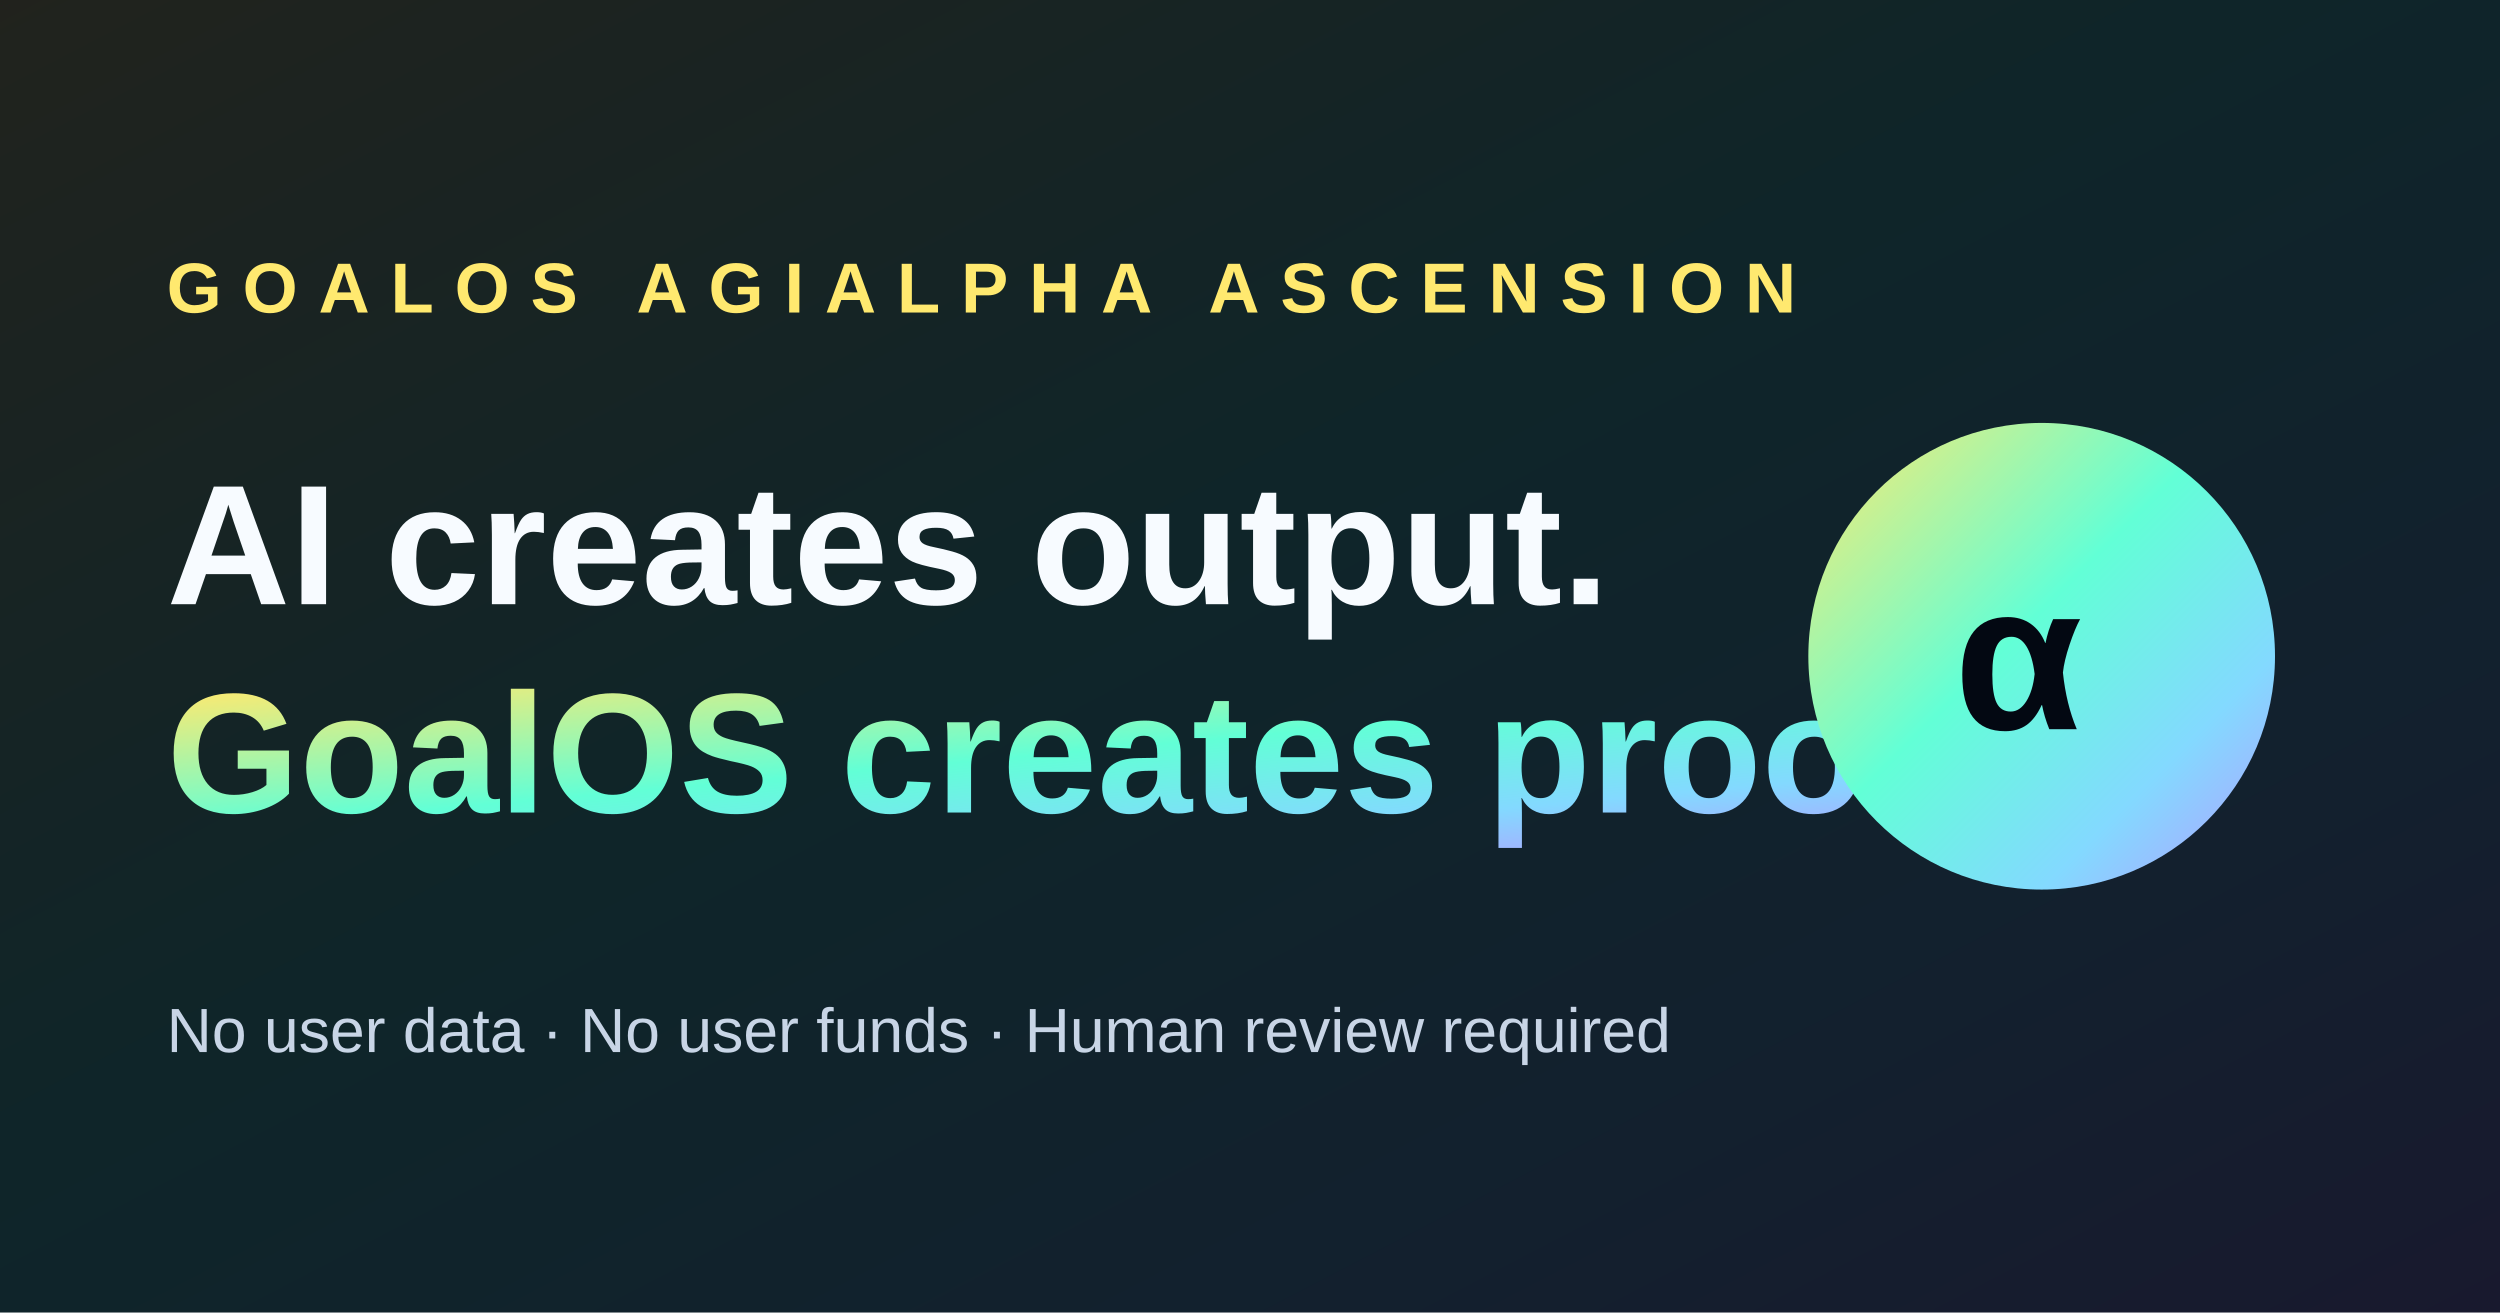
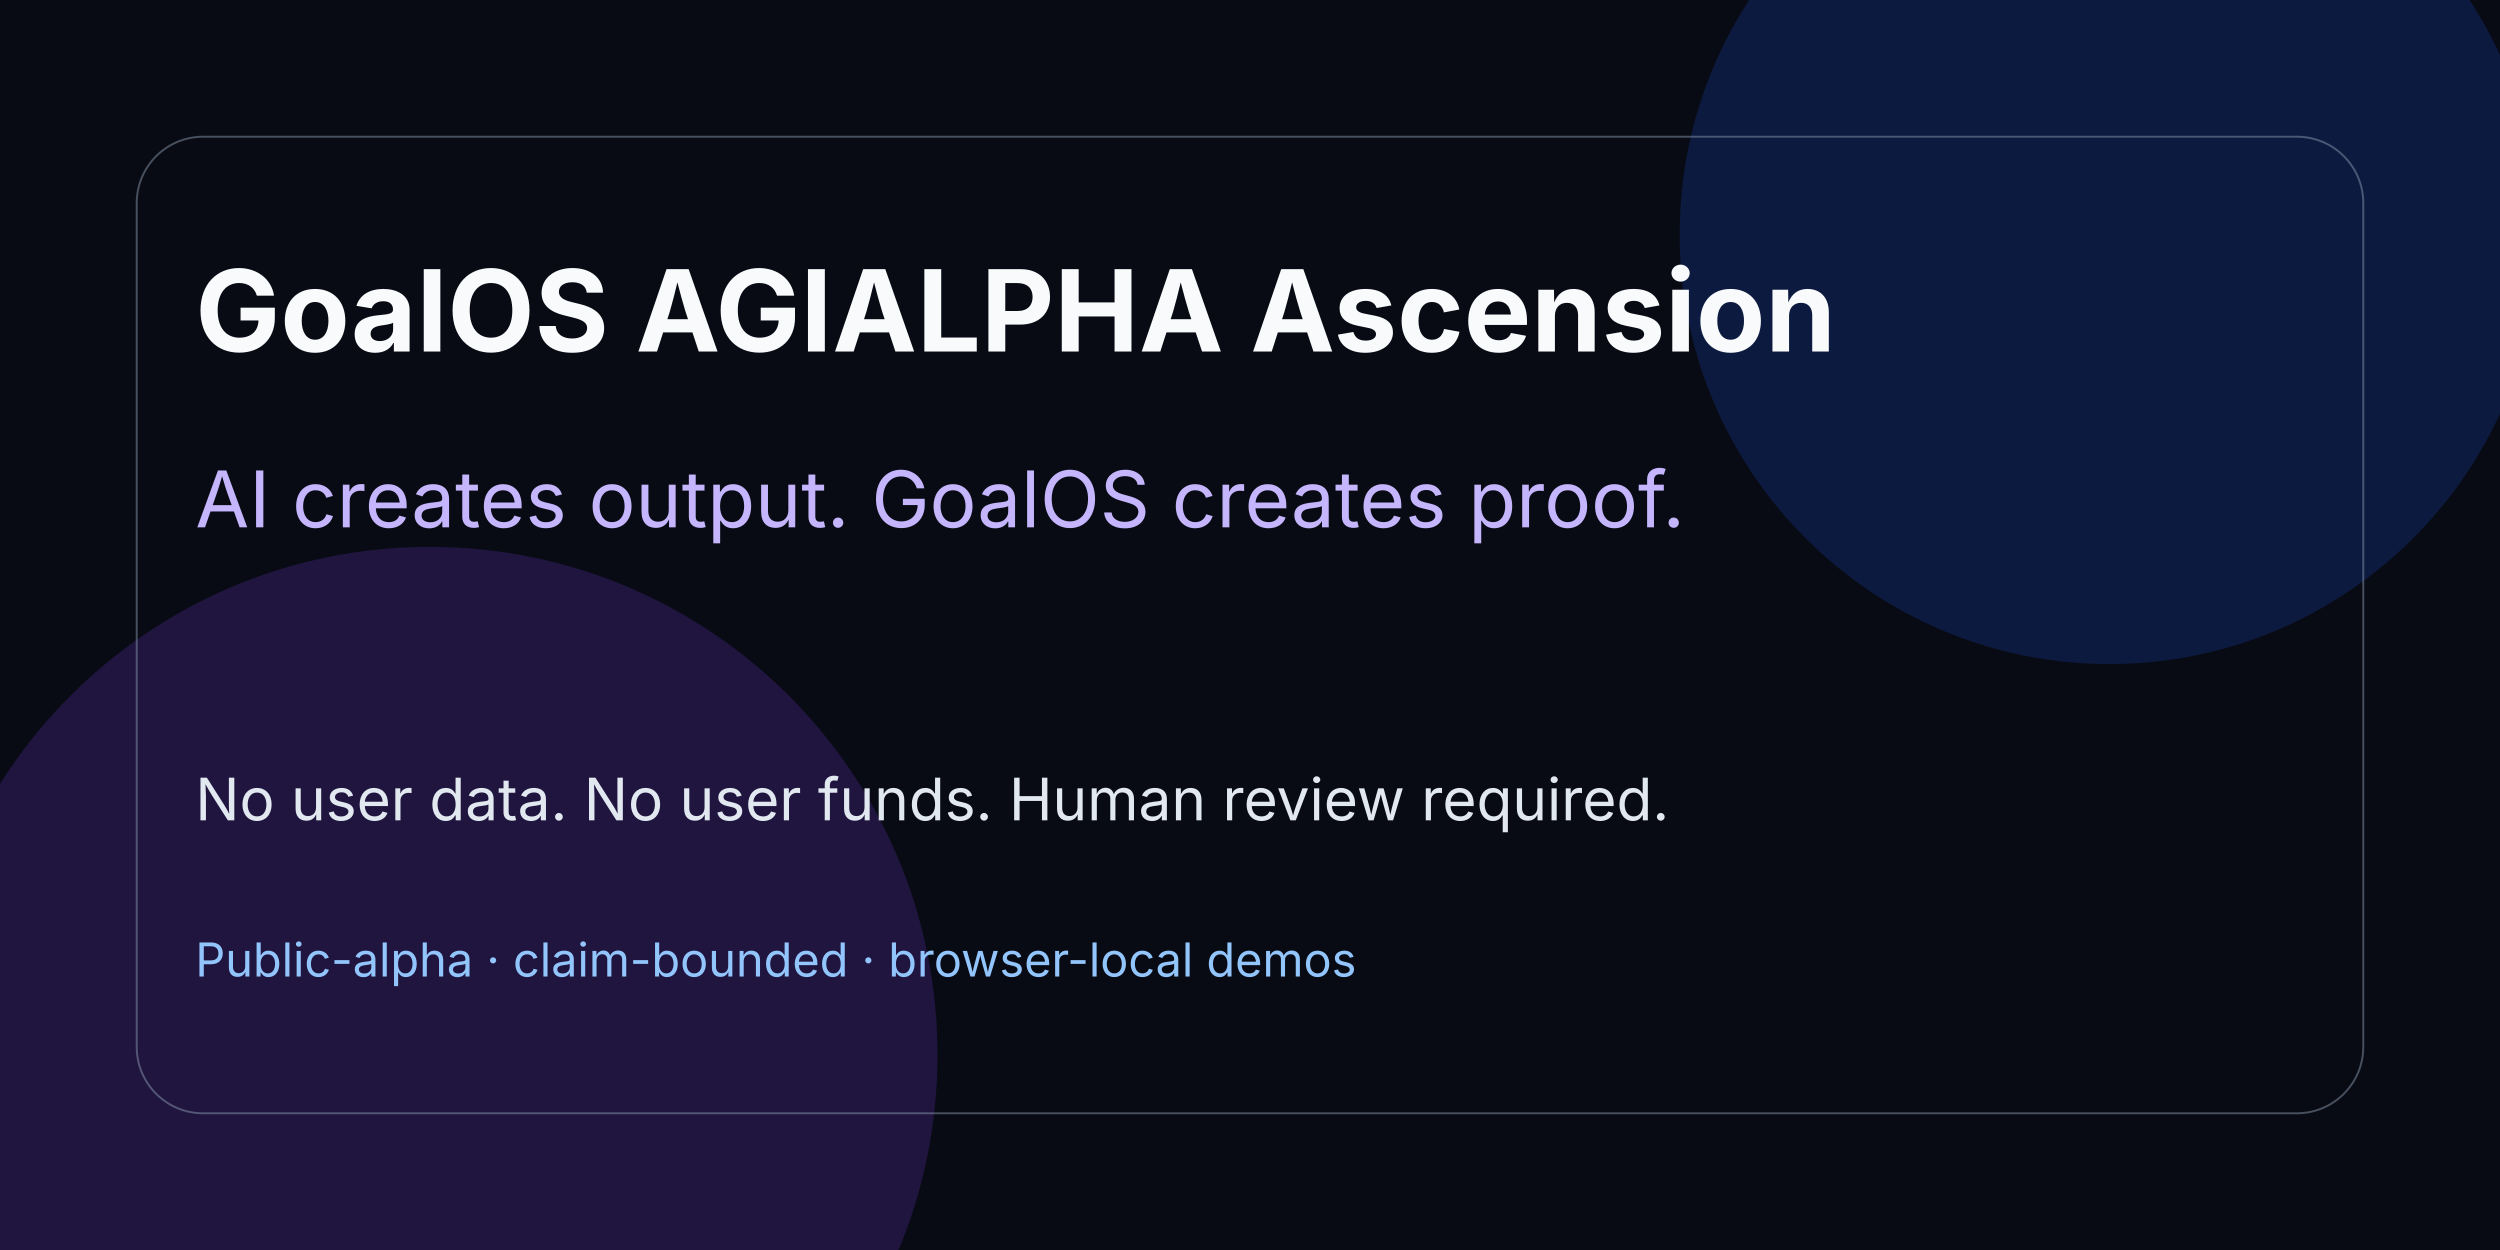
- <svg xmlns="http://www.w3.org/2000/svg" width="1200" height="630" viewBox="0 0 1200 630">
-   <defs>
-     <linearGradient id="g" x1="0" y1="0" x2="1" y2="1">
-       <stop stop-color="#ffe96f" />
-       <stop offset=".45" stop-color="#62ffd6" />
-       <stop offset=".75" stop-color="#83d9ff" />
-       <stop offset="1" stop-color="#b799ff" />
-     </linearGradient>
-   </defs>
-   <rect width="1200" height="630" fill="#030812" />
-   <path d="M0 0h1200v630H0z" fill="url(#g)" opacity=".12" />
-   <text x="80" y="150" fill="#ffe96f" font-family="Arial" font-size="34" font-weight="800" letter-spacing="10">GOALOS AGIALPHA ASCENSION</text>
-   <text x="80" y="290" fill="#f7fbff" font-family="Arial" font-size="82" font-weight="900">AI creates output.</text>
-   <text x="80" y="390" fill="url(#g)" font-family="Arial" font-size="82" font-weight="900">GoalOS creates proof.</text>
-   <text x="80" y="505" fill="#c8d5e6" font-family="Arial" font-size="30">No user data · No user funds · Human review required</text>
-   <circle cx="980" cy="315" r="112" fill="url(#g)" />
-   <text x="938" y="350" fill="#030812" font-family="Arial" font-size="100" font-weight="900">α</text>
+ <svg xmlns="http://www.w3.org/2000/svg" width="1280" height="640" viewBox="0 0 1280 640">
+   <rect width="1280" height="640" fill="#080b14" />
+   <circle cx="1080" cy="120" r="220" fill="#1d4ed8" opacity=".22" />
+   <circle cx="220" cy="540" r="260" fill="#7c3aed" opacity=".20" />
+   <rect x="70" y="70" width="1140" height="500" rx="34" fill="none" stroke="#94a3b8" opacity=".45" />
+   <text x="100" y="180" font-family="Inter,Arial,sans-serif" font-size="58" font-weight="700" fill="#f8fafc">GoalOS AGIALPHA Ascension</text>
+   <text x="100" y="270" font-family="Inter,Arial,sans-serif" font-size="40" fill="#c4b5fd">AI creates output. GoalOS creates proof.</text>
+   <text x="100" y="420" font-family="Inter,Arial,sans-serif" font-size="30" fill="#e2e8f0">No user data. No user funds. Human review required.</text>
+   <text x="100" y="500" font-family="Inter,Arial,sans-serif" font-size="24" fill="#93c5fd">Public-alpha · claim-bounded · browser-local demos</text>
</svg>
